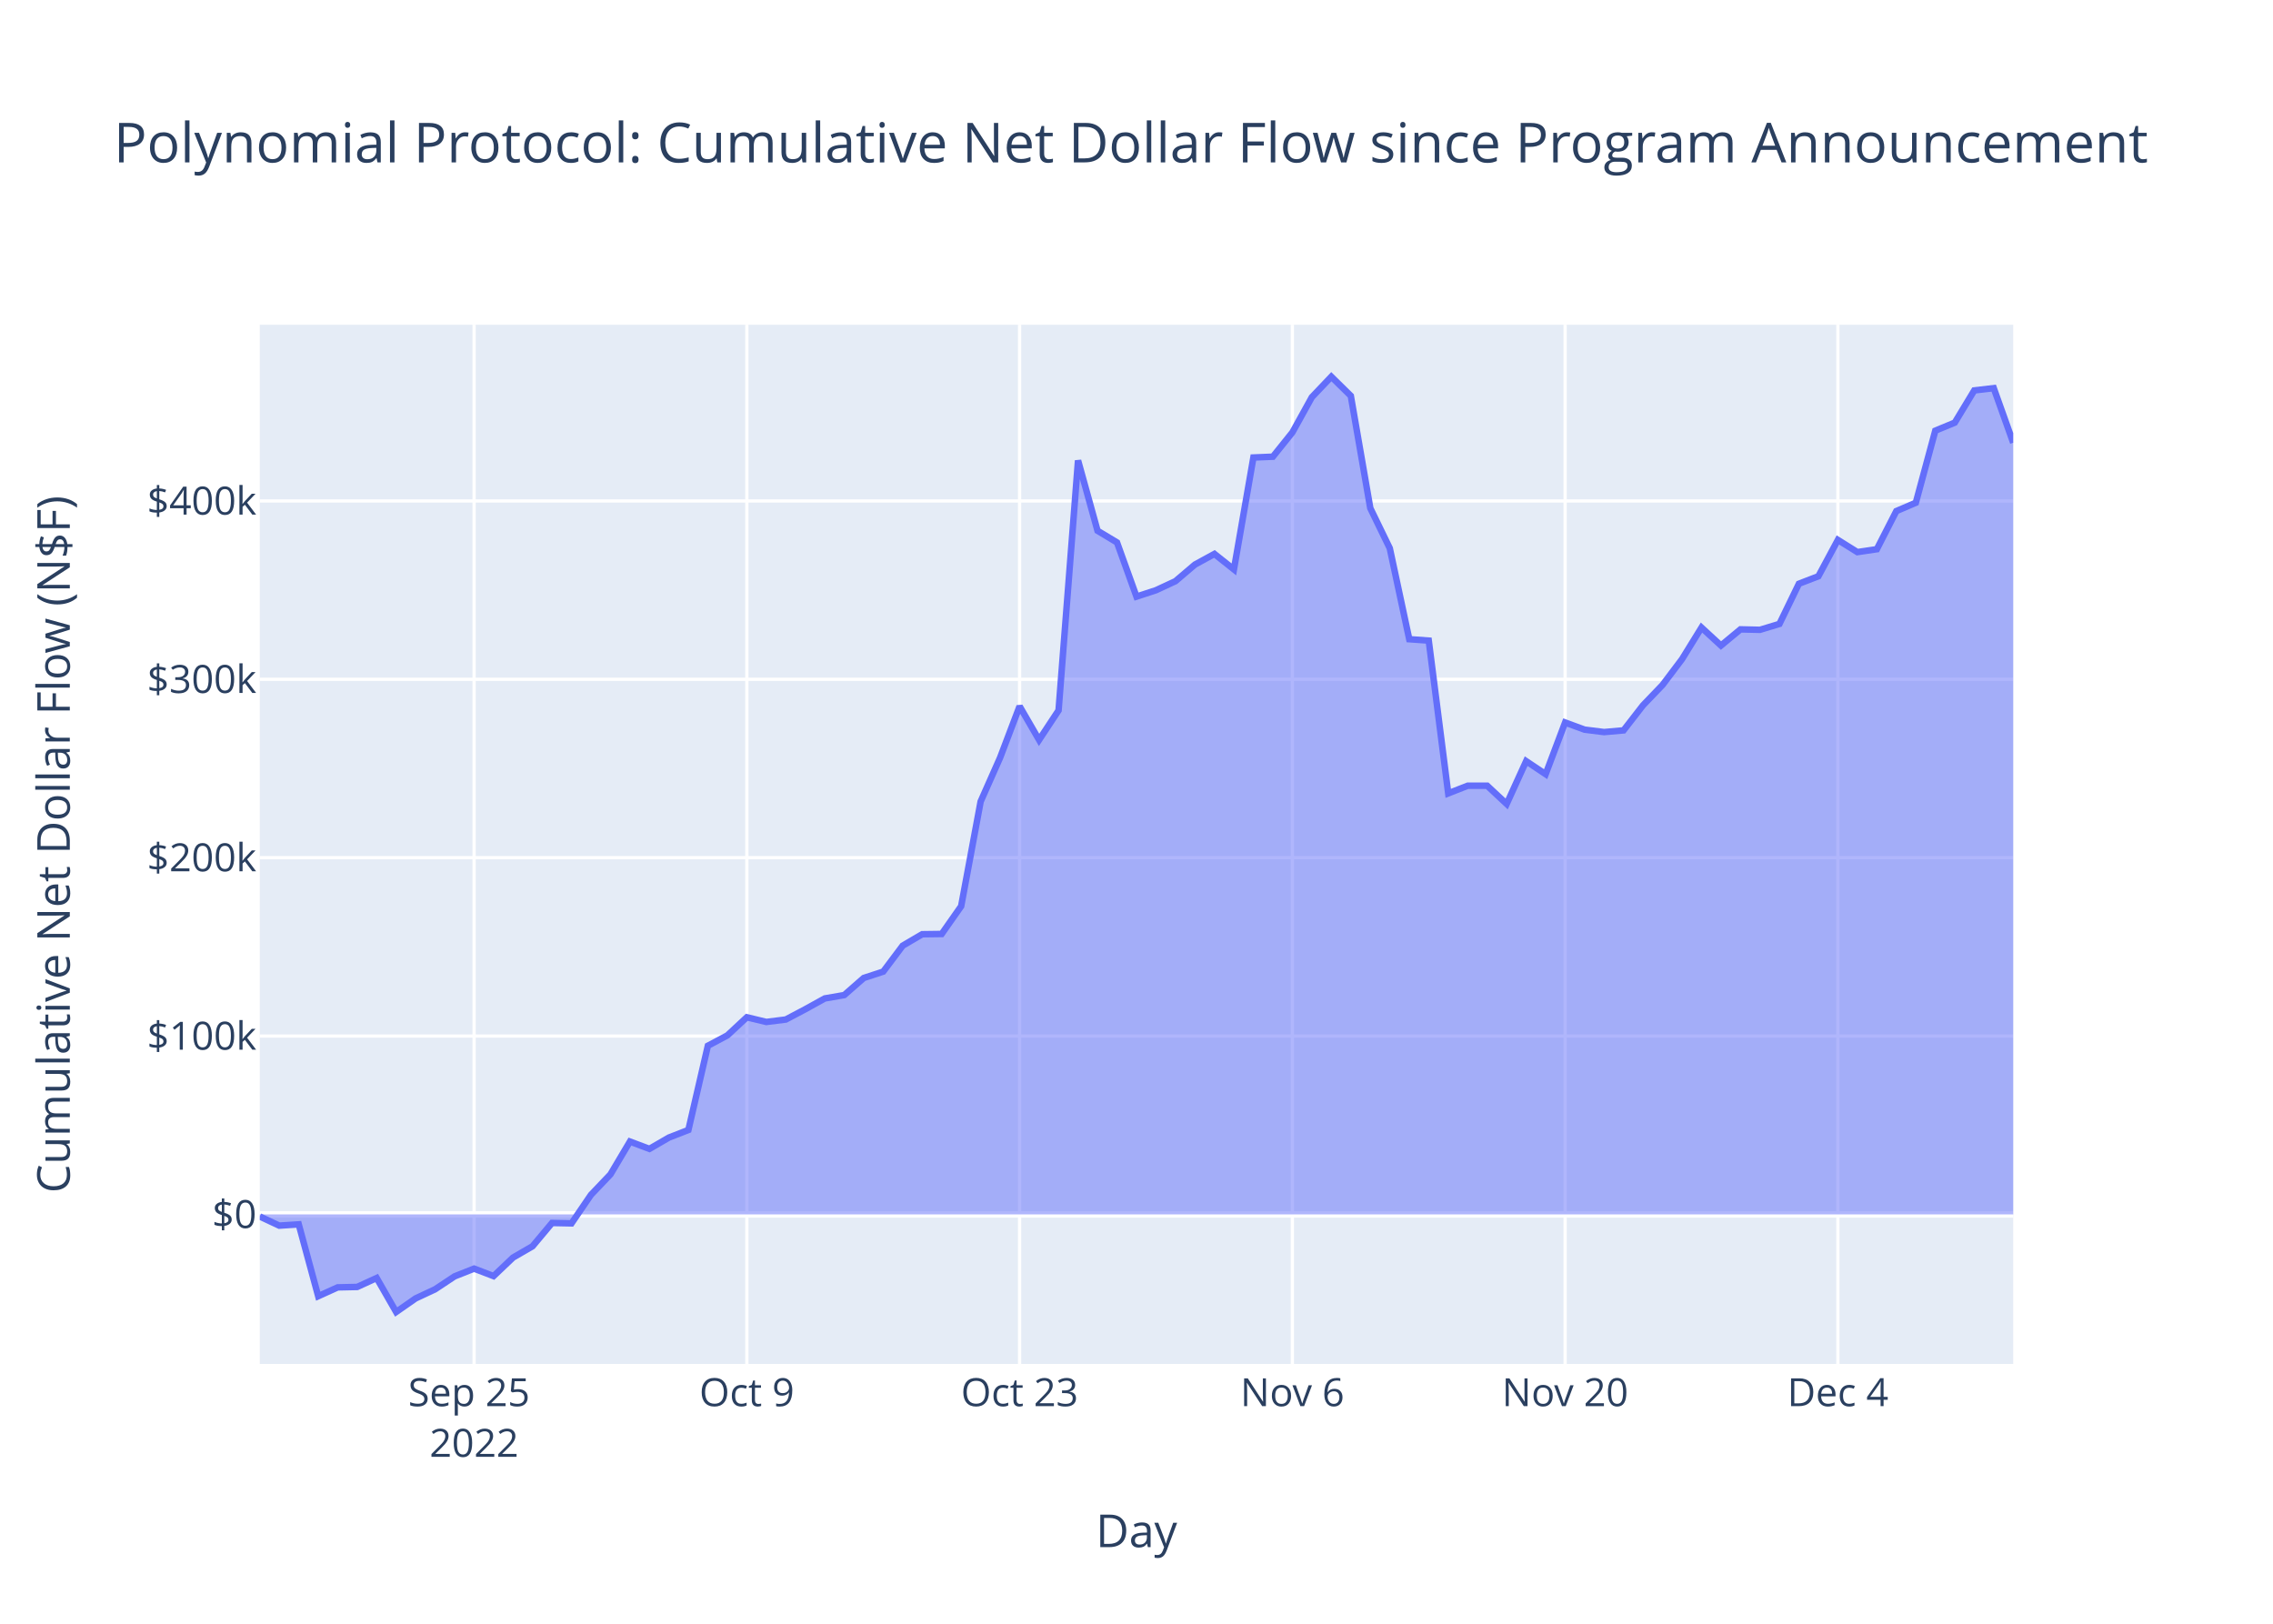
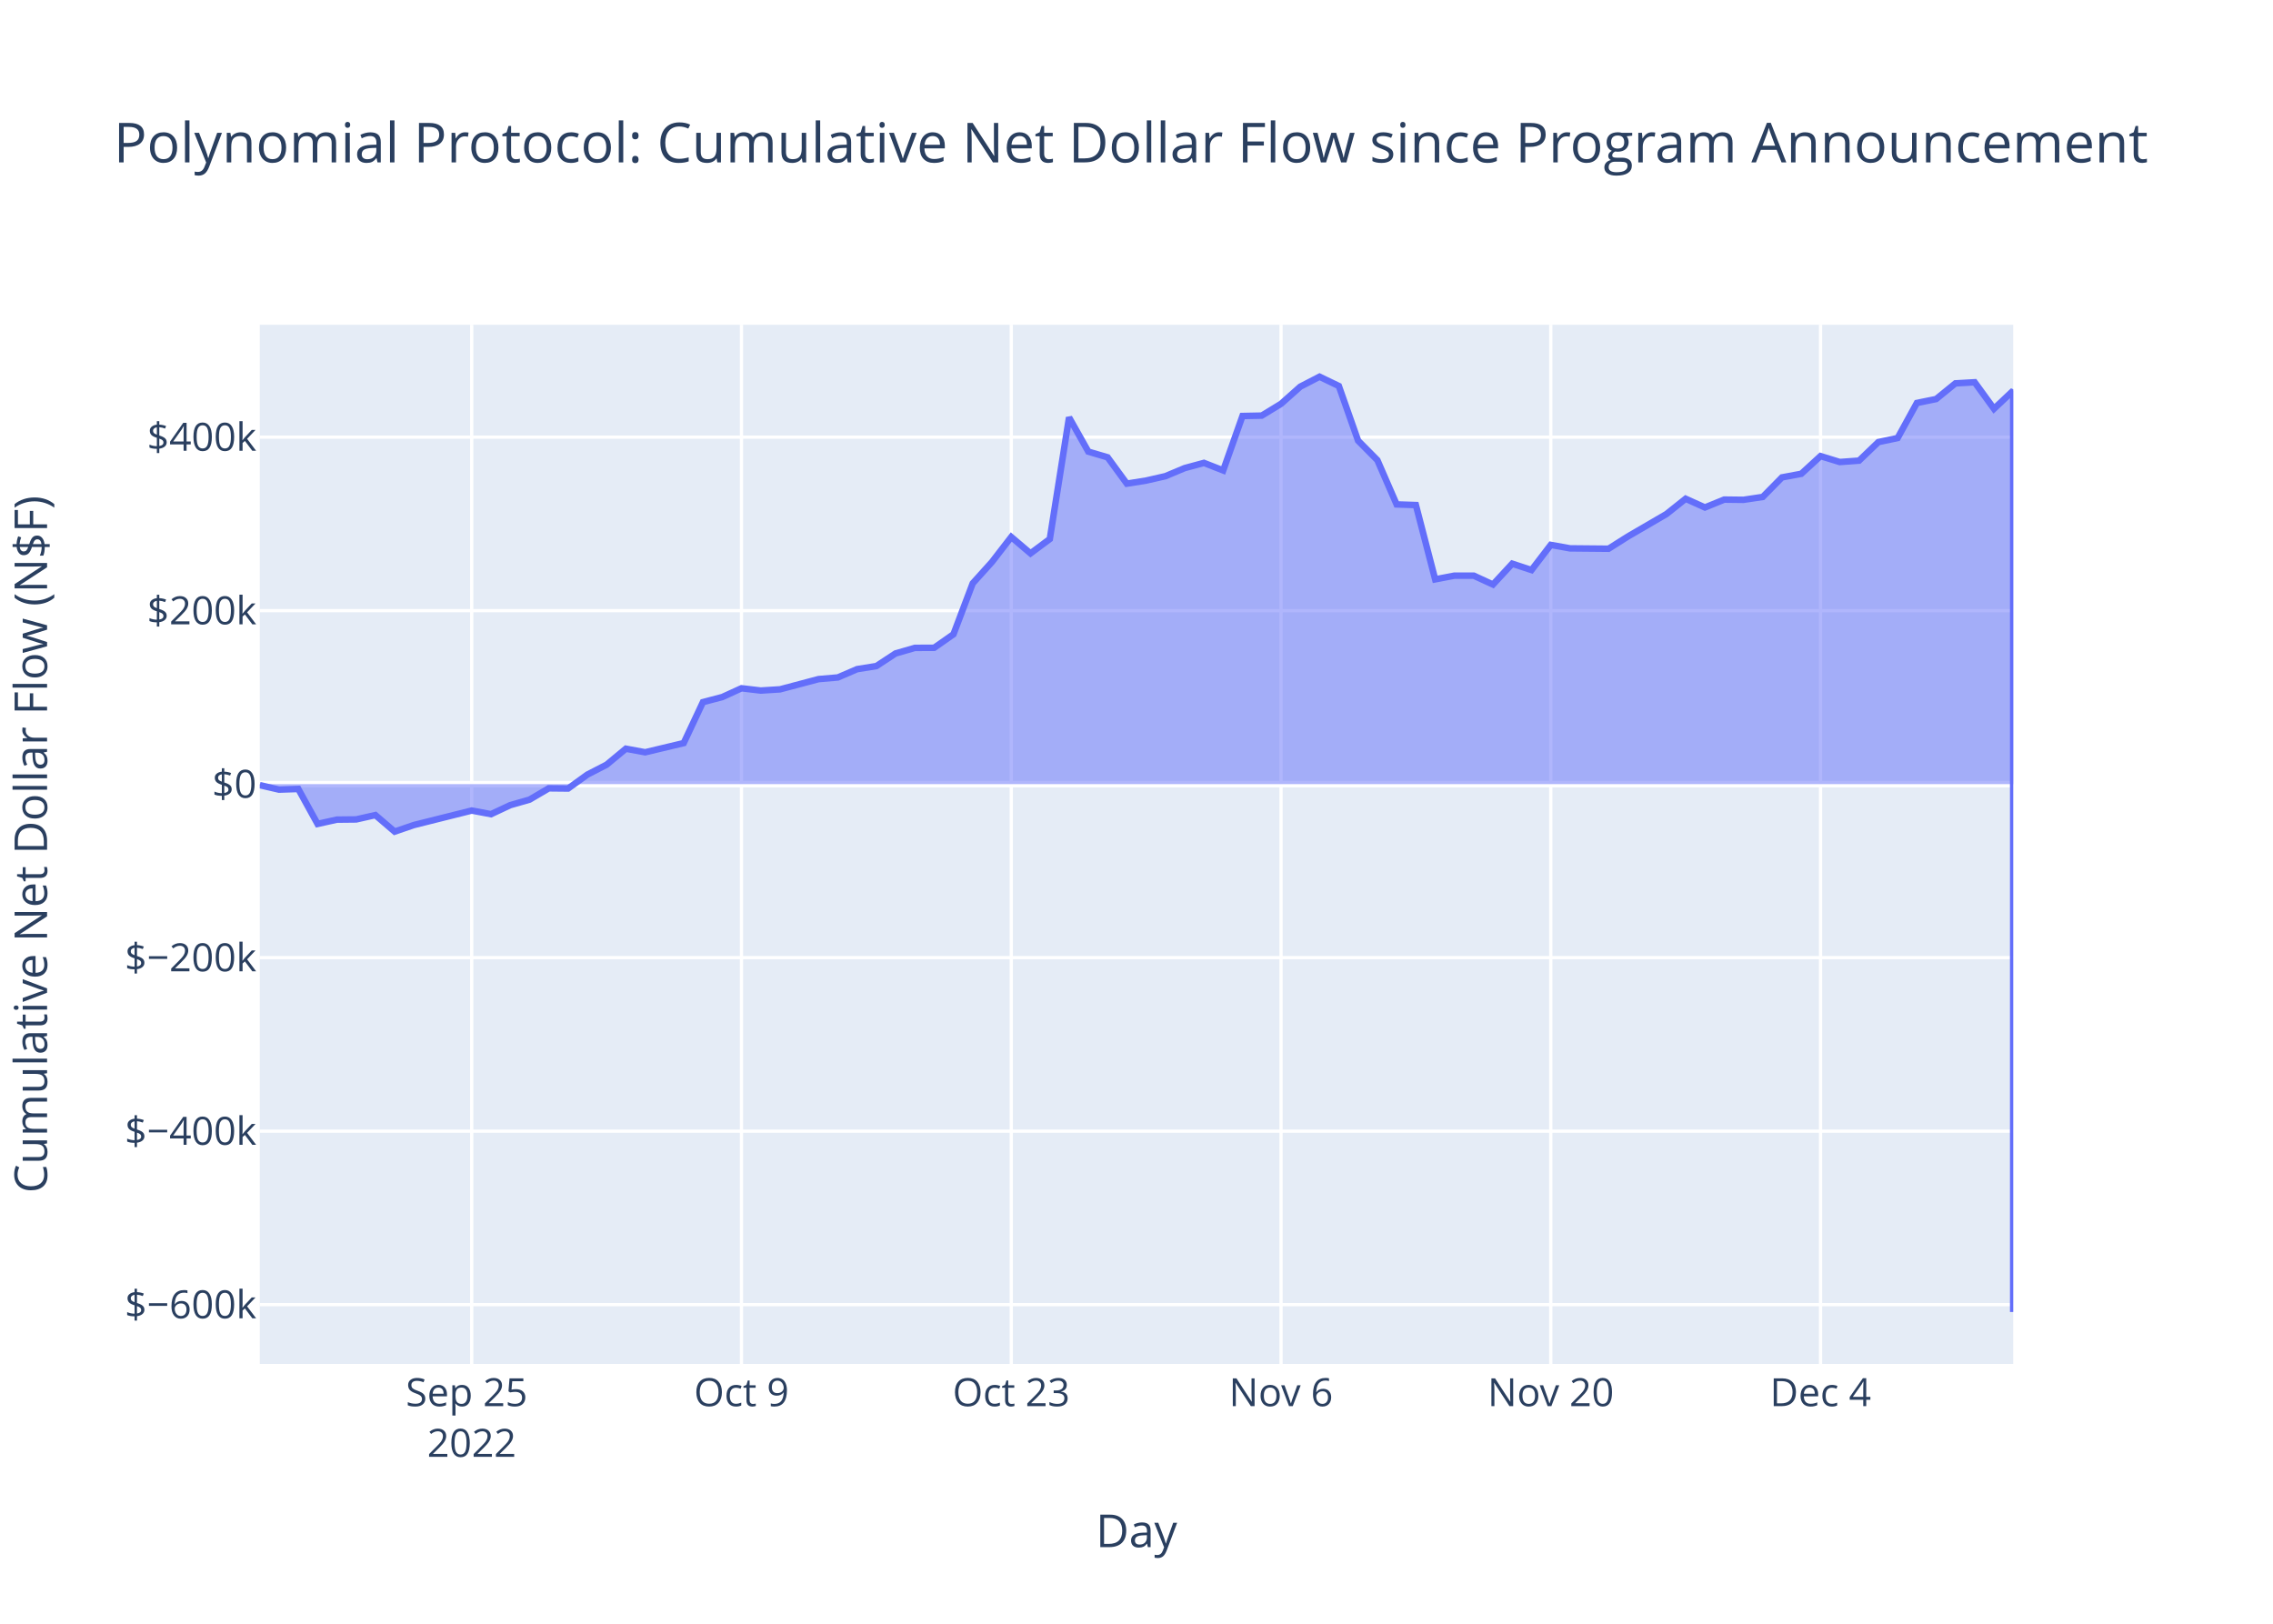
<svg xmlns="http://www.w3.org/2000/svg" class="main-svg" width="700" height="500" style="" viewBox="0 0 700 500">
  <rect x="0" y="0" width="700" height="500" style="fill: rgb(255, 255, 255); fill-opacity: 1;" />
-   <defs id="defs-39c665">
+   <defs id="defs-f39295">
    <g class="clips">
-       <clipPath id="clip39c665xyplot" class="plotclip">
+       <clipPath id="clipf39295xyplot" class="plotclip">
        <rect width="540" height="320" />
      </clipPath>
-       <clipPath class="axesclip" id="clip39c665x">
+       <clipPath class="axesclip" id="clipf39295x">
        <rect x="80" y="0" width="540" height="500" />
      </clipPath>
-       <clipPath class="axesclip" id="clip39c665y">
+       <clipPath class="axesclip" id="clipf39295y">
        <rect x="0" y="100" width="700" height="320" />
      </clipPath>
-       <clipPath class="axesclip" id="clip39c665xy">
+       <clipPath class="axesclip" id="clipf39295xy">
        <rect x="80" y="100" width="540" height="320" />
      </clipPath>
    </g>
    <g class="gradients" />
    <g class="patterns" />
  </defs>
  <g class="bglayer">
    <rect class="bg" x="80" y="100" width="540" height="320" style="fill: rgb(229, 236, 246); fill-opacity: 1; stroke-width: 0;" />
  </g>
  <g class="layer-below">
    <g class="imagelayer" />
    <g class="shapelayer" />
  </g>
  <g class="cartesianlayer">
    <g class="subplot xy">
      <g class="layer-subplot">
        <g class="shapelayer" />
        <g class="imagelayer" />
      </g>
      <g class="minor-gridlayer">
        <g class="x" />
        <g class="y" />
      </g>
      <g class="gridlayer">
        <g class="x">
-           <path class="xgrid crisp" transform="translate(146,0)" d="M0,100v320" style="stroke: rgb(255, 255, 255); stroke-opacity: 1; stroke-width: 1px;" />
-           <path class="xgrid crisp" transform="translate(230,0)" d="M0,100v320" style="stroke: rgb(255, 255, 255); stroke-opacity: 1; stroke-width: 1px;" />
-           <path class="xgrid crisp" transform="translate(314,0)" d="M0,100v320" style="stroke: rgb(255, 255, 255); stroke-opacity: 1; stroke-width: 1px;" />
-           <path class="xgrid crisp" transform="translate(398,0)" d="M0,100v320" style="stroke: rgb(255, 255, 255); stroke-opacity: 1; stroke-width: 1px;" />
-           <path class="xgrid crisp" transform="translate(482,0)" d="M0,100v320" style="stroke: rgb(255, 255, 255); stroke-opacity: 1; stroke-width: 1px;" />
-           <path class="xgrid crisp" transform="translate(566,0)" d="M0,100v320" style="stroke: rgb(255, 255, 255); stroke-opacity: 1; stroke-width: 1px;" />
+           <path class="xgrid crisp" transform="translate(145.27,0)" d="M0,100v320" style="stroke: rgb(255, 255, 255); stroke-opacity: 1; stroke-width: 1px;" />
+           <path class="xgrid crisp" transform="translate(228.35,0)" d="M0,100v320" style="stroke: rgb(255, 255, 255); stroke-opacity: 1; stroke-width: 1px;" />
+           <path class="xgrid crisp" transform="translate(311.43,0)" d="M0,100v320" style="stroke: rgb(255, 255, 255); stroke-opacity: 1; stroke-width: 1px;" />
+           <path class="xgrid crisp" transform="translate(394.51,0)" d="M0,100v320" style="stroke: rgb(255, 255, 255); stroke-opacity: 1; stroke-width: 1px;" />
+           <path class="xgrid crisp" transform="translate(477.58,0)" d="M0,100v320" style="stroke: rgb(255, 255, 255); stroke-opacity: 1; stroke-width: 1px;" />
+           <path class="xgrid crisp" transform="translate(560.66,0)" d="M0,100v320" style="stroke: rgb(255, 255, 255); stroke-opacity: 1; stroke-width: 1px;" />
        </g>
        <g class="y">
-           <path class="ygrid crisp" transform="translate(0,319.03)" d="M80,0h540" style="stroke: rgb(255, 255, 255); stroke-opacity: 1; stroke-width: 1px;" />
-           <path class="ygrid crisp" transform="translate(0,264.1)" d="M80,0h540" style="stroke: rgb(255, 255, 255); stroke-opacity: 1; stroke-width: 1px;" />
-           <path class="ygrid crisp" transform="translate(0,209.18)" d="M80,0h540" style="stroke: rgb(255, 255, 255); stroke-opacity: 1; stroke-width: 1px;" />
-           <path class="ygrid crisp" transform="translate(0,154.26)" d="M80,0h540" style="stroke: rgb(255, 255, 255); stroke-opacity: 1; stroke-width: 1px;" />
+           <path class="ygrid crisp" transform="translate(0,401.74)" d="M80,0h540" style="stroke: rgb(255, 255, 255); stroke-opacity: 1; stroke-width: 1px;" />
+           <path class="ygrid crisp" transform="translate(0,348.32)" d="M80,0h540" style="stroke: rgb(255, 255, 255); stroke-opacity: 1; stroke-width: 1px;" />
+           <path class="ygrid crisp" transform="translate(0,294.89)" d="M80,0h540" style="stroke: rgb(255, 255, 255); stroke-opacity: 1; stroke-width: 1px;" />
+           <path class="ygrid crisp" transform="translate(0,188.04)" d="M80,0h540" style="stroke: rgb(255, 255, 255); stroke-opacity: 1; stroke-width: 1px;" />
+           <path class="ygrid crisp" transform="translate(0,134.61)" d="M80,0h540" style="stroke: rgb(255, 255, 255); stroke-opacity: 1; stroke-width: 1px;" />
        </g>
      </g>
      <g class="zerolinelayer">
-         <path class="yzl zl crisp" transform="translate(0,373.95)" d="M80,0h540" style="stroke: rgb(255, 255, 255); stroke-opacity: 1; stroke-width: 2px;" />
+         <path class="yzl zl crisp" transform="translate(0,241.46)" d="M80,0h540" style="stroke: rgb(255, 255, 255); stroke-opacity: 1; stroke-width: 2px;" />
      </g>
      <path class="xlines-below" />
      <path class="ylines-below" />
      <g class="overlines-below" />
      <g class="xaxislayer-below" />
      <g class="yaxislayer-below" />
      <g class="overaxes-below" />
-       <g class="plot" transform="translate(80,100)" clip-path="url(#clip39c665xyplot)">
+       <g class="plot" transform="translate(80,100)" clip-path="url(#clipf39295xyplot)">
        <g class="scatterlayer mlayer">
-           <g class="trace scatter traceca4839" style="stroke-miterlimit: 2;">
+           <g class="trace scatter trace0b302a" style="stroke-miterlimit: 2;">
            <g class="fills">
              <g>
-                 <path class="js-fill" d="M540,273.95L0,273.95L0,274.59L6,277.41L12,277.02L18,299.14L24,296.42L30,296.29L36,293.54L42,304L48,299.82L54,297.01L60,293.03L66,290.65L72,292.95L78,287.24L84,283.76L90,276.59L96,276.71L102,267.92L108,261.62L114,251.52L120,253.77L126,250.29L132,247.95L138,222.02L144,218.83L150,213.25L156,214.69L162,213.94L168,210.77L174,207.45L180,206.41L186,201.15L192,199.19L198,191.2L204,187.68L210,187.6L216,179.05L222,146.82L228,133.29L234,117.48L240,127.84L246,118.75L252,41.79L258,63.43L264,67.04L270,83.71L276,81.75L282,78.96L288,73.85L294,70.57L300,75.34L306,40.88L312,40.63L318,33.16L324,22.31L330,16L336,21.89L342,56.48L348,68.82L354,96.83L360,97.26L366,144.3L372,141.95L378,141.95L384,147.56L390,134.38L396,138.39L402,122.48L408,124.68L414,125.43L420,124.9L426,117.17L432,110.92L438,102.97L444,93.25L450,98.78L456,93.8L462,93.94L468,92.12L474,79.75L480,77.44L486,66.26L492,70.01L498,69.12L504,57.38L510,54.81L516,32.62L522,30.14L528,20.22L534,19.52L540,36.32" style="fill: rgb(99, 110, 250); fill-opacity: 0.5; stroke-width: 0;" />
+                 <path class="js-fill" d="M540,141.46L0,141.46L0,141.77L5.93,143.15L11.87,142.95L17.8,153.71L23.74,152.39L29.67,152.33L35.6,150.99L41.54,156.08L47.47,154.05L65.27,149.59L71.21,150.71L77.14,147.93L83.08,146.23L89.01,142.75L94.95,142.81L100.88,138.53L106.81,135.47L112.75,130.55L118.68,131.65L130.55,128.82L136.48,116.2L142.42,114.65L148.35,111.94L154.29,112.64L160.22,112.27L172.09,109.12L178.02,108.61L183.96,106.05L189.89,105.1L195.82,101.21L201.76,99.5L207.69,99.47L213.63,95.31L219.56,79.63L225.49,73.05L231.43,65.36L237.36,70.4L243.3,65.98L249.23,28.54L255.16,39.07L261.1,40.82L267.03,48.93L272.97,47.98L278.9,46.63L284.84,44.14L290.77,42.54L296.7,44.86L302.64,28.1L308.57,27.98L314.51,24.35L320.44,19.07L326.37,16L332.31,18.86L338.24,35.69L344.18,41.69L350.11,55.32L356.04,55.52L361.98,78.4L367.91,77.26L373.85,77.26L379.78,79.99L385.71,73.58L391.65,75.53L397.58,67.79L403.52,68.86L415.38,68.97L421.32,65.21L433.19,58.3L439.12,53.58L445.05,56.26L450.99,53.84L456.92,53.91L462.86,53.02L468.79,47L474.73,45.89L480.66,40.45L486.59,42.27L492.53,41.84L498.46,36.13L504.4,34.88L510.33,24.08L516.26,22.88L522.2,18.05L528.13,17.71L534.07,25.88L540,20.29L540,304" style="fill: rgb(99, 110, 250); fill-opacity: 0.5; stroke-width: 0;" />
              </g>
            </g>
            <g class="errorbars" />
            <g class="lines">
-               <path class="js-line" d="M0,274.59L6,277.41L12,277.02L18,299.14L24,296.42L30,296.29L36,293.54L42,304L48,299.82L54,297.01L60,293.03L66,290.65L72,292.95L78,287.24L84,283.76L90,276.59L96,276.71L102,267.92L108,261.62L114,251.52L120,253.77L126,250.29L132,247.95L138,222.02L144,218.83L150,213.25L156,214.69L162,213.94L168,210.77L174,207.45L180,206.41L186,201.15L192,199.19L198,191.2L204,187.68L210,187.6L216,179.05L222,146.82L228,133.29L234,117.48L240,127.84L246,118.75L252,41.79L258,63.43L264,67.04L270,83.71L276,81.75L282,78.96L288,73.85L294,70.57L300,75.34L306,40.88L312,40.63L318,33.16L324,22.31L330,16L336,21.89L342,56.48L348,68.82L354,96.83L360,97.26L366,144.3L372,141.95L378,141.95L384,147.56L390,134.38L396,138.39L402,122.48L408,124.68L414,125.43L420,124.9L426,117.17L432,110.92L438,102.97L444,93.25L450,98.78L456,93.8L462,93.94L468,92.12L474,79.75L480,77.44L486,66.26L492,70.01L498,69.12L504,57.38L510,54.81L516,32.62L522,30.14L528,20.22L534,19.52L540,36.32" style="vector-effect: non-scaling-stroke; fill: none; stroke: rgb(99, 110, 250); stroke-opacity: 1; stroke-width: 2px; opacity: 1;" />
+               <path class="js-line" d="M0,141.77L5.93,143.15L11.87,142.95L17.8,153.71L23.74,152.39L29.67,152.33L35.6,150.99L41.54,156.08L47.47,154.05L65.27,149.59L71.21,150.71L77.14,147.93L83.08,146.23L89.01,142.75L94.95,142.81L100.88,138.53L106.81,135.47L112.75,130.55L118.68,131.65L130.55,128.82L136.48,116.2L142.42,114.65L148.35,111.94L154.29,112.64L160.22,112.27L172.09,109.12L178.02,108.61L183.96,106.05L189.89,105.1L195.82,101.21L201.76,99.5L207.69,99.47L213.63,95.31L219.56,79.63L225.49,73.05L231.43,65.36L237.36,70.4L243.3,65.98L249.23,28.54L255.16,39.07L261.1,40.82L267.03,48.93L272.97,47.98L278.9,46.63L284.84,44.14L290.77,42.54L296.7,44.86L302.64,28.1L308.57,27.98L314.51,24.35L320.44,19.07L326.37,16L332.31,18.86L338.24,35.69L344.18,41.69L350.11,55.32L356.04,55.52L361.98,78.4L367.91,77.26L373.85,77.26L379.78,79.99L385.71,73.58L391.65,75.53L397.58,67.79L403.52,68.86L415.38,68.97L421.32,65.21L433.19,58.3L439.12,53.58L445.05,56.26L450.99,53.84L456.92,53.91L462.86,53.02L468.79,47L474.73,45.89L480.66,40.45L486.59,42.27L492.53,41.84L498.46,36.13L504.4,34.88L510.33,24.08L516.26,22.88L522.2,18.05L528.13,17.71L534.07,25.88L540,20.29L540,304" style="vector-effect: non-scaling-stroke; fill: none; stroke: rgb(99, 110, 250); stroke-opacity: 1; stroke-width: 2px; opacity: 1;" />
            </g>
            <g class="points" />
            <g class="text" />
          </g>
        </g>
      </g>
      <g class="overplot" />
      <path class="xlines-above crisp" d="M0,0" style="fill: none;" />
      <path class="ylines-above crisp" d="M0,0" style="fill: none;" />
      <g class="overlines-above" />
      <g class="xaxislayer-above">
        <g class="xtick">
-           <text text-anchor="middle" x="0" y="433" transform="translate(146,0)" style="font-family: 'Open Sans', verdana, arial, sans-serif; font-size: 12px; fill: rgb(42, 63, 95); fill-opacity: 1; white-space: pre; opacity: 1;">
+           <text text-anchor="middle" x="0" y="433" transform="translate(145.27,0)" style="font-family: 'Open Sans', verdana, arial, sans-serif; font-size: 12px; fill: rgb(42, 63, 95); fill-opacity: 1; white-space: pre; opacity: 1;">
            <tspan class="line" dy="0em" x="0" y="433">Sep 25</tspan>
            <tspan class="line" dy="1.3em" x="0" y="433">2022</tspan>
          </text>
        </g>
        <g class="xtick">
-           <text text-anchor="middle" x="0" y="433" style="font-family: 'Open Sans', verdana, arial, sans-serif; font-size: 12px; fill: rgb(42, 63, 95); fill-opacity: 1; white-space: pre; opacity: 1;" transform="translate(230,0)">Oct 9</text>
+           <text text-anchor="middle" x="0" y="433" style="font-family: 'Open Sans', verdana, arial, sans-serif; font-size: 12px; fill: rgb(42, 63, 95); fill-opacity: 1; white-space: pre; opacity: 1;" transform="translate(228.35,0)">Oct 9</text>
        </g>
        <g class="xtick">
-           <text text-anchor="middle" x="0" y="433" style="font-family: 'Open Sans', verdana, arial, sans-serif; font-size: 12px; fill: rgb(42, 63, 95); fill-opacity: 1; white-space: pre; opacity: 1;" transform="translate(314,0)">Oct 23</text>
+           <text text-anchor="middle" x="0" y="433" style="font-family: 'Open Sans', verdana, arial, sans-serif; font-size: 12px; fill: rgb(42, 63, 95); fill-opacity: 1; white-space: pre; opacity: 1;" transform="translate(311.43,0)">Oct 23</text>
        </g>
        <g class="xtick">
-           <text text-anchor="middle" x="0" y="433" style="font-family: 'Open Sans', verdana, arial, sans-serif; font-size: 12px; fill: rgb(42, 63, 95); fill-opacity: 1; white-space: pre; opacity: 1;" transform="translate(398,0)">Nov 6</text>
+           <text text-anchor="middle" x="0" y="433" style="font-family: 'Open Sans', verdana, arial, sans-serif; font-size: 12px; fill: rgb(42, 63, 95); fill-opacity: 1; white-space: pre; opacity: 1;" transform="translate(394.51,0)">Nov 6</text>
        </g>
        <g class="xtick">
-           <text text-anchor="middle" x="0" y="433" style="font-family: 'Open Sans', verdana, arial, sans-serif; font-size: 12px; fill: rgb(42, 63, 95); fill-opacity: 1; white-space: pre; opacity: 1;" transform="translate(482,0)">Nov 20</text>
+           <text text-anchor="middle" x="0" y="433" style="font-family: 'Open Sans', verdana, arial, sans-serif; font-size: 12px; fill: rgb(42, 63, 95); fill-opacity: 1; white-space: pre; opacity: 1;" transform="translate(477.58,0)">Nov 20</text>
        </g>
        <g class="xtick">
-           <text text-anchor="middle" x="0" y="433" style="font-family: 'Open Sans', verdana, arial, sans-serif; font-size: 12px; fill: rgb(42, 63, 95); fill-opacity: 1; white-space: pre; opacity: 1;" transform="translate(566,0)">Dec 4</text>
+           <text text-anchor="middle" x="0" y="433" style="font-family: 'Open Sans', verdana, arial, sans-serif; font-size: 12px; fill: rgb(42, 63, 95); fill-opacity: 1; white-space: pre; opacity: 1;" transform="translate(560.66,0)">Dec 4</text>
        </g>
      </g>
      <g class="yaxislayer-above">
        <g class="ytick">
-           <text text-anchor="end" x="79" y="4.2" transform="translate(0,373.95)" style="font-family: 'Open Sans', verdana, arial, sans-serif; font-size: 12px; fill: rgb(42, 63, 95); fill-opacity: 1; white-space: pre; opacity: 1;">$0</text>
+           <text text-anchor="end" x="79" y="4.2" transform="translate(0,401.74)" style="font-family: 'Open Sans', verdana, arial, sans-serif; font-size: 12px; fill: rgb(42, 63, 95); fill-opacity: 1; white-space: pre; opacity: 1;">$−600k</text>
        </g>
        <g class="ytick">
-           <text text-anchor="end" x="79" y="4.2" style="font-family: 'Open Sans', verdana, arial, sans-serif; font-size: 12px; fill: rgb(42, 63, 95); fill-opacity: 1; white-space: pre; opacity: 1;" transform="translate(0,319.03)">$100k</text>
+           <text text-anchor="end" x="79" y="4.2" style="font-family: 'Open Sans', verdana, arial, sans-serif; font-size: 12px; fill: rgb(42, 63, 95); fill-opacity: 1; white-space: pre; opacity: 1;" transform="translate(0,348.32)">$−400k</text>
        </g>
        <g class="ytick">
-           <text text-anchor="end" x="79" y="4.2" style="font-family: 'Open Sans', verdana, arial, sans-serif; font-size: 12px; fill: rgb(42, 63, 95); fill-opacity: 1; white-space: pre; opacity: 1;" transform="translate(0,264.1)">$200k</text>
+           <text text-anchor="end" x="79" y="4.2" style="font-family: 'Open Sans', verdana, arial, sans-serif; font-size: 12px; fill: rgb(42, 63, 95); fill-opacity: 1; white-space: pre; opacity: 1;" transform="translate(0,294.89)">$−200k</text>
        </g>
        <g class="ytick">
-           <text text-anchor="end" x="79" y="4.2" style="font-family: 'Open Sans', verdana, arial, sans-serif; font-size: 12px; fill: rgb(42, 63, 95); fill-opacity: 1; white-space: pre; opacity: 1;" transform="translate(0,209.18)">$300k</text>
+           <text text-anchor="end" x="79" y="4.2" style="font-family: 'Open Sans', verdana, arial, sans-serif; font-size: 12px; fill: rgb(42, 63, 95); fill-opacity: 1; white-space: pre; opacity: 1;" transform="translate(0,241.46)">$0</text>
        </g>
        <g class="ytick">
-           <text text-anchor="end" x="79" y="4.2" style="font-family: 'Open Sans', verdana, arial, sans-serif; font-size: 12px; fill: rgb(42, 63, 95); fill-opacity: 1; white-space: pre; opacity: 1;" transform="translate(0,154.26)">$400k</text>
+           <text text-anchor="end" x="79" y="4.2" style="font-family: 'Open Sans', verdana, arial, sans-serif; font-size: 12px; fill: rgb(42, 63, 95); fill-opacity: 1; white-space: pre; opacity: 1;" transform="translate(0,188.04)">$200k</text>
+         </g>
+         <g class="ytick">
+           <text text-anchor="end" x="79" y="4.2" style="font-family: 'Open Sans', verdana, arial, sans-serif; font-size: 12px; fill: rgb(42, 63, 95); fill-opacity: 1; white-space: pre; opacity: 1;" transform="translate(0,134.61)">$400k</text>
        </g>
      </g>
      <g class="overaxes-above" />
    </g>
  </g>
  <g class="polarlayer" />
  <g class="smithlayer" />
  <g class="ternarylayer" />
  <g class="geolayer" />
  <g class="funnelarealayer" />
  <g class="pielayer" />
  <g class="iciclelayer" />
  <g class="treemaplayer" />
  <g class="sunburstlayer" />
  <g class="glimages" />
-   <defs id="topdefs-39c665">
+   <defs id="topdefs-f39295">
    <g class="clips" />
  </defs>
  <g class="layer-above">
    <g class="imagelayer" />
    <g class="shapelayer" />
  </g>
  <g class="infolayer">
    <g class="g-gtitle">
      <text class="gtitle" x="35" y="50" text-anchor="start" dy="0em" style="font-family: 'Open Sans', verdana, arial, sans-serif; font-size: 17px; fill: rgb(42, 63, 95); opacity: 1; font-weight: normal; white-space: pre;">Polynomial Protocol: Cumulative Net Dollar Flow since Program Announcement</text>
    </g>
    <g class="g-xtitle">
      <text class="xtitle" x="350" y="476.409" text-anchor="middle" style="font-family: 'Open Sans', verdana, arial, sans-serif; font-size: 14px; fill: rgb(42, 63, 95); opacity: 1; font-weight: normal; white-space: pre;">Day</text>
    </g>
    <g class="g-ytitle">
-       <text class="ytitle" transform="rotate(-90,21.49688,260)" x="21.497" y="260" text-anchor="middle" style="font-family: 'Open Sans', verdana, arial, sans-serif; font-size: 14px; fill: rgb(42, 63, 95); opacity: 1; font-weight: normal; white-space: pre;">Cumulative Net Dollar Flow (N$F)</text>
+       <text class="ytitle" transform="rotate(-90,14.49688,260)" x="14.497" y="260" text-anchor="middle" style="font-family: 'Open Sans', verdana, arial, sans-serif; font-size: 14px; fill: rgb(42, 63, 95); opacity: 1; font-weight: normal; white-space: pre;">Cumulative Net Dollar Flow (N$F)</text>
    </g>
  </g>
</svg>
